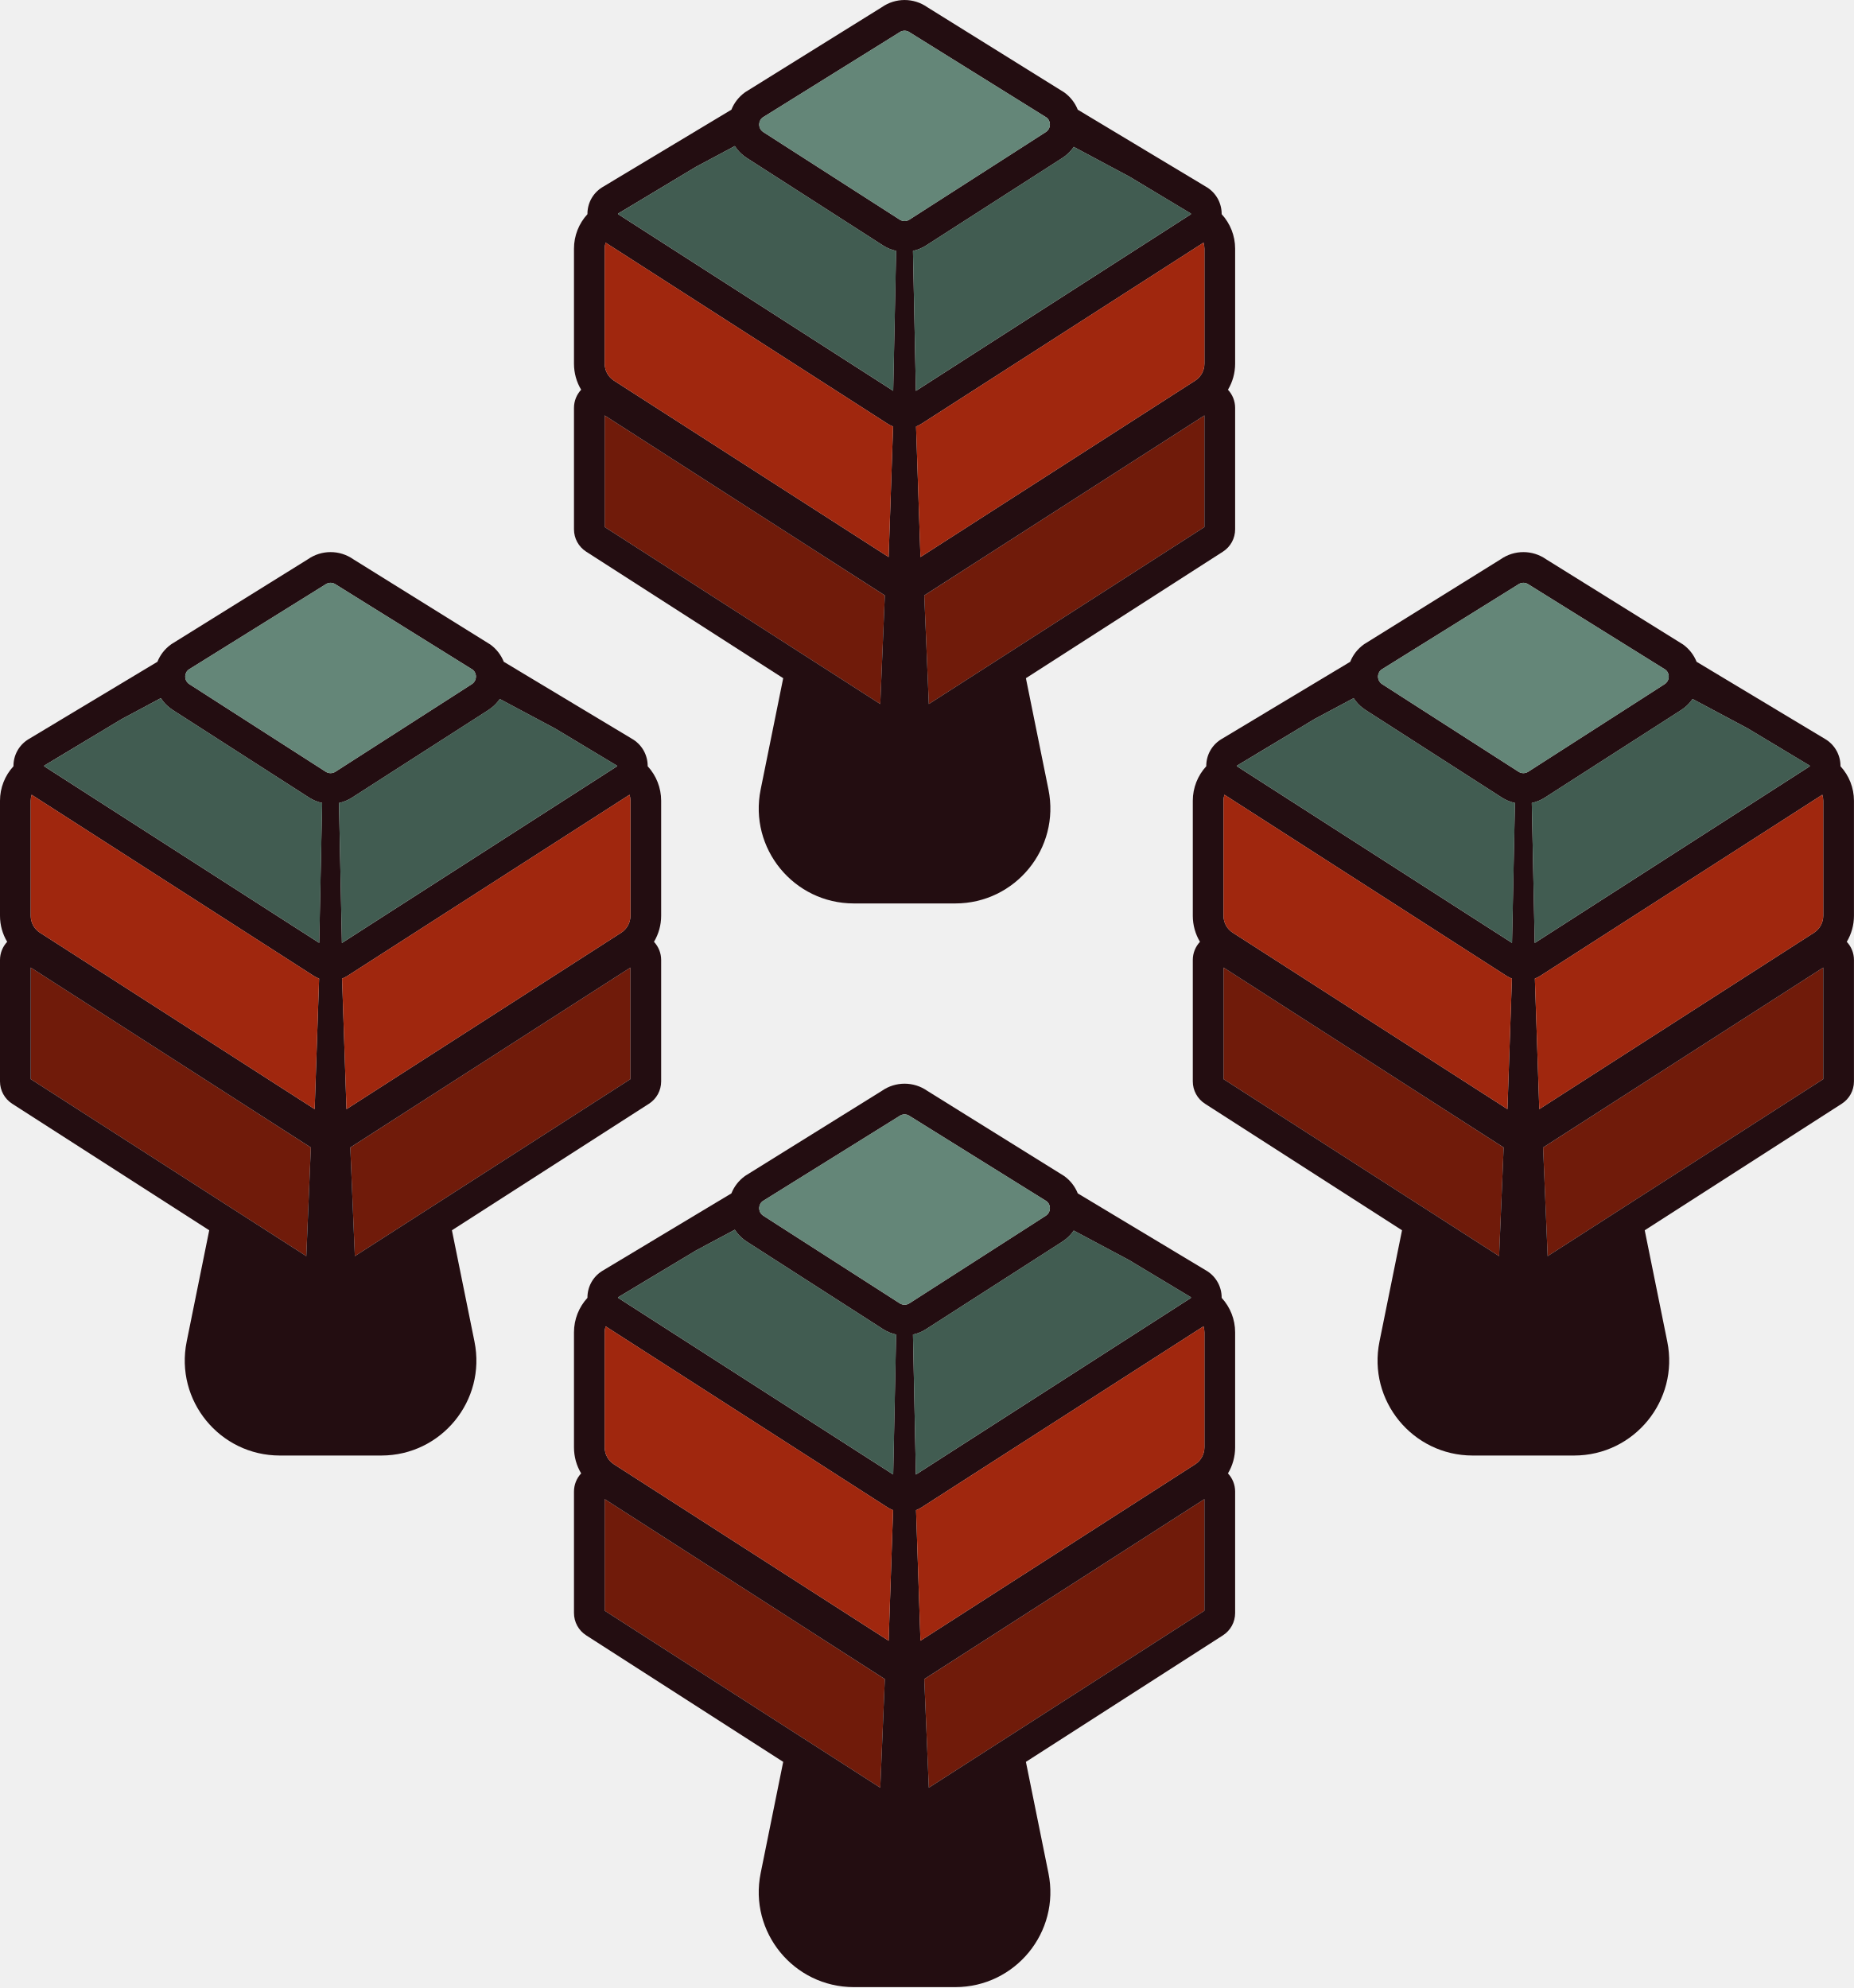
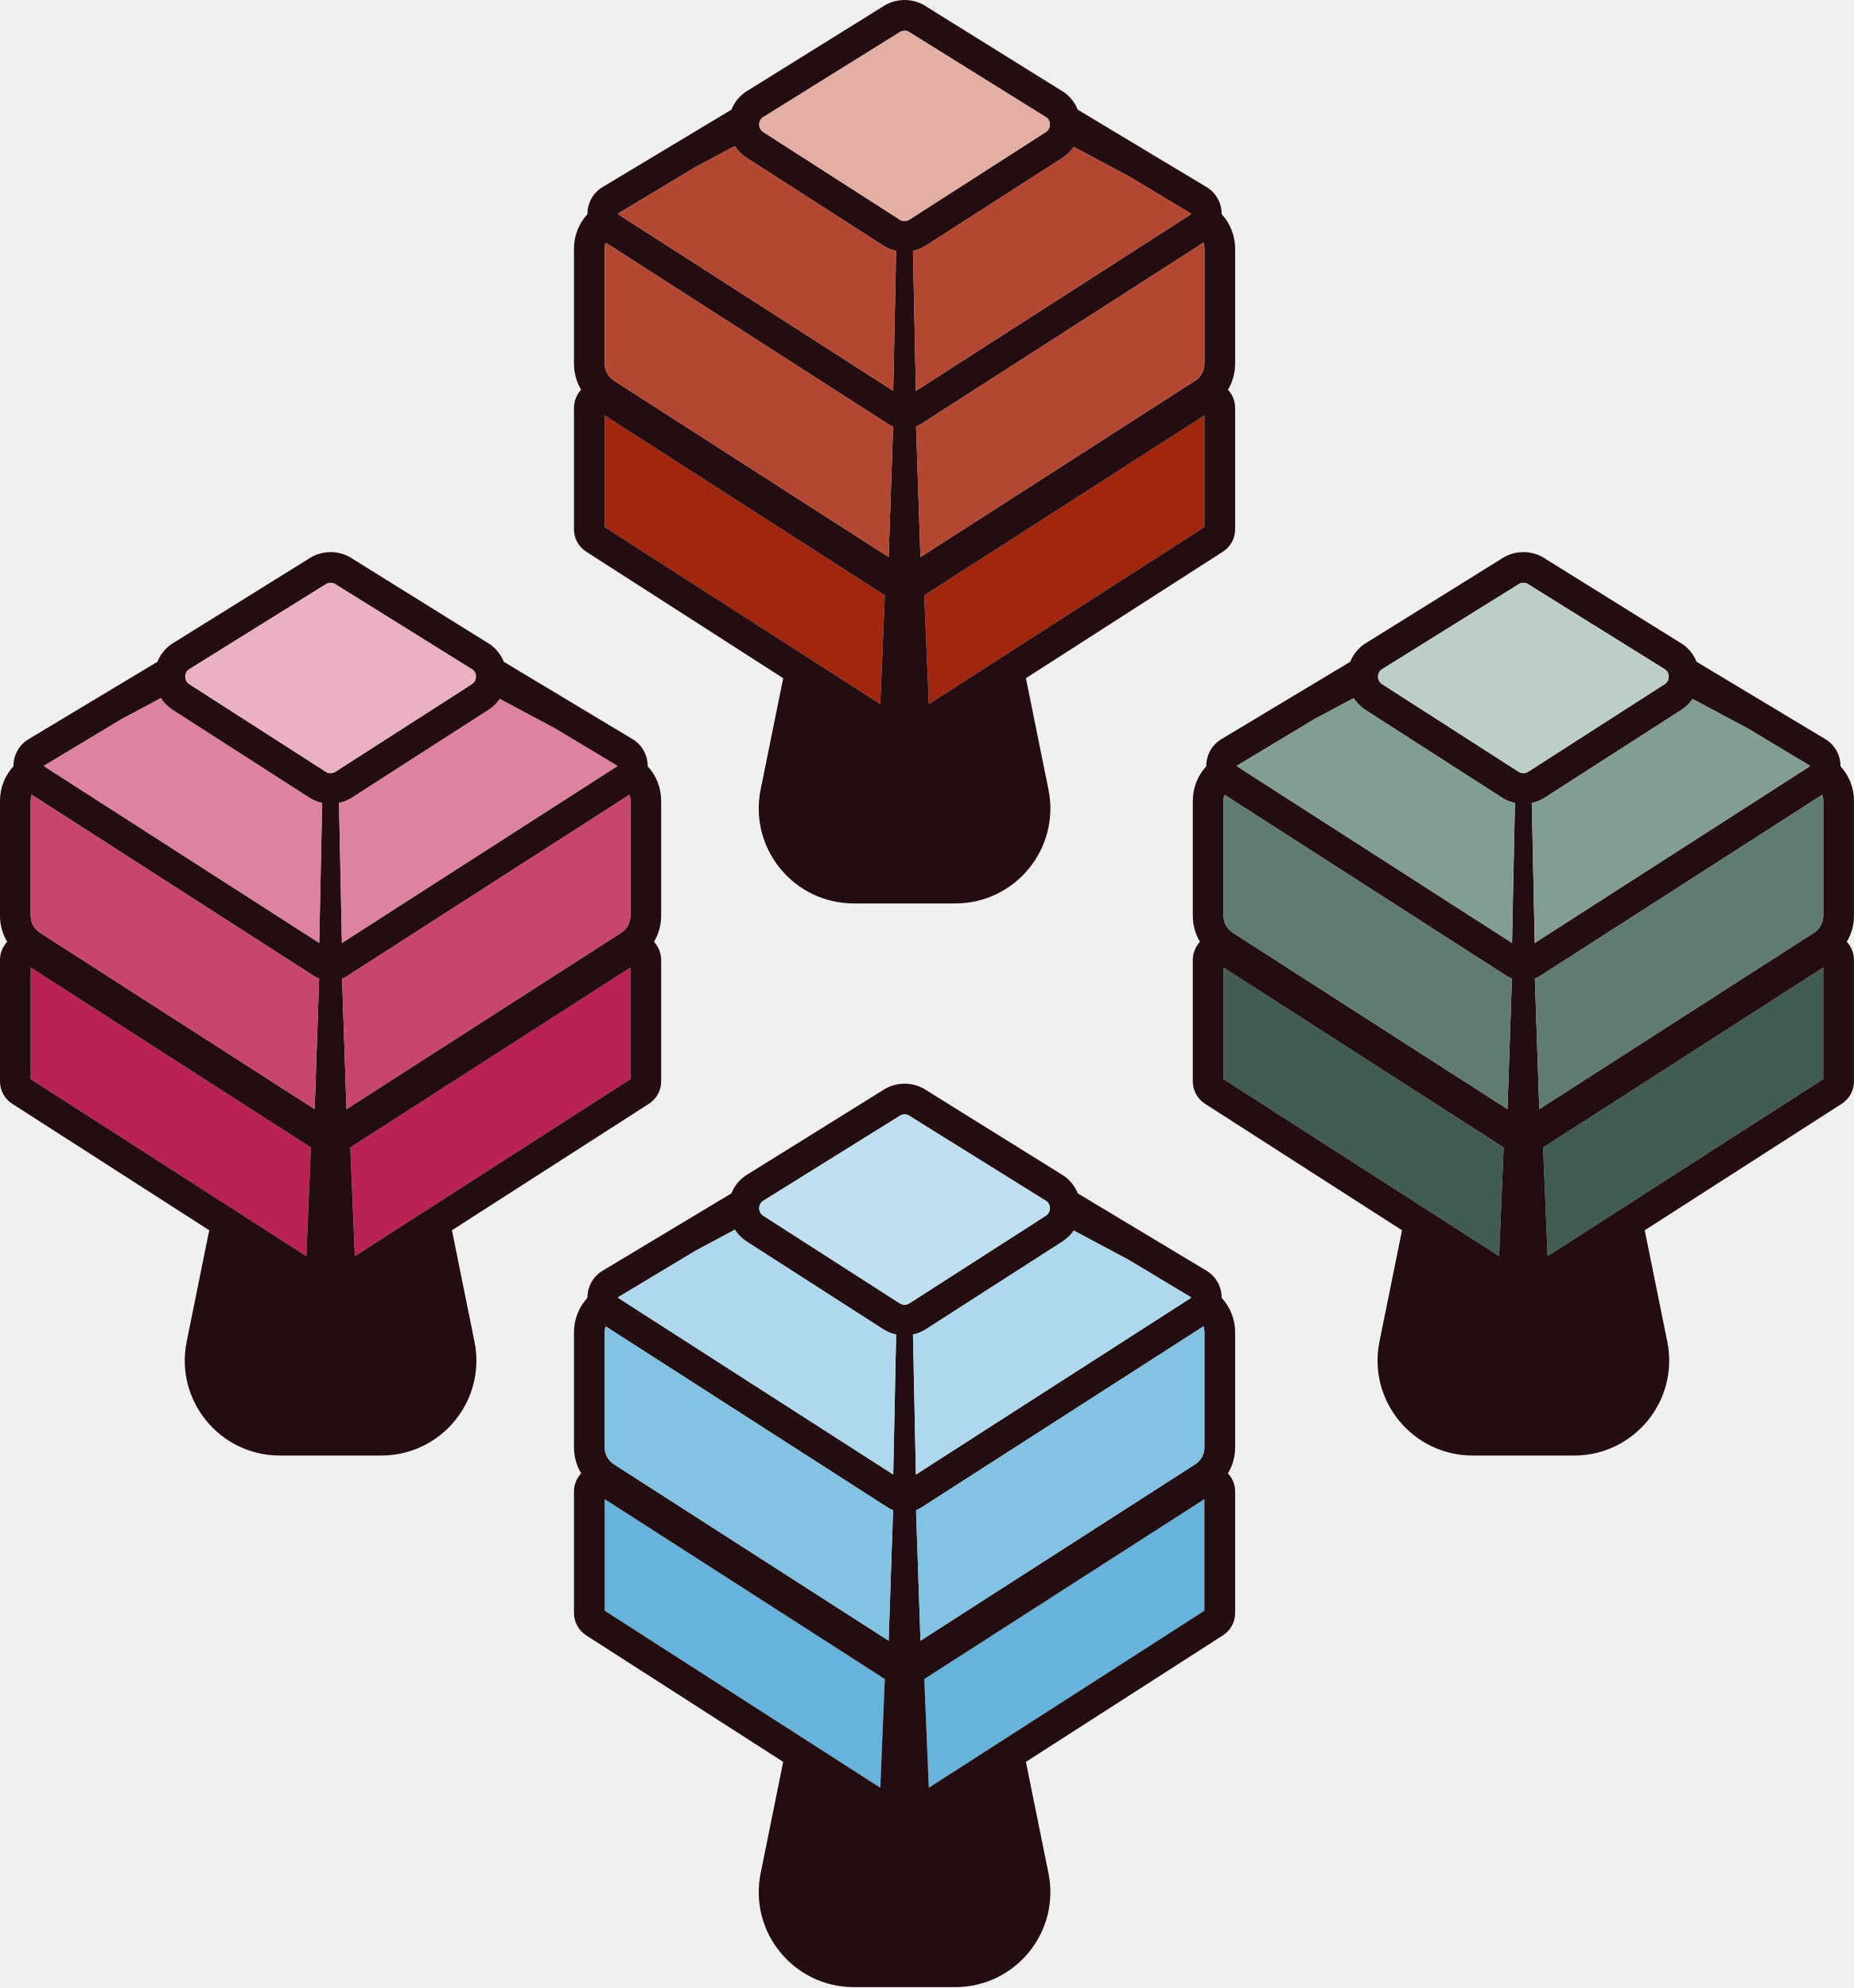
<svg xmlns="http://www.w3.org/2000/svg" width="455" height="488" viewBox="0 0 455 488" fill="none">
  <g clip-path="url(#clip0_618_687)">
-     <path d="M76.29 281.68L75.176 308.344L52.954 294.073L7.537 264.899V237.502L57.865 269.833L76.29 281.68Z" fill="#701B0A" />
-     <path d="M154.724 237.502V264.899L109.307 294.073L87.085 308.344L85.971 281.68L104.396 269.833L154.724 237.502Z" fill="#701B0A" />
+     <path d="M76.29 281.68L75.176 308.344L52.954 294.073L7.537 264.899V237.502L57.865 269.833L76.29 281.68Z" fill="#BA2253" />
+     <path d="M154.724 237.502V264.899L109.307 294.073L87.085 308.344L85.971 281.68L104.396 269.833L154.724 237.502Z" fill="#BA2253" />
    <path d="M162.261 196.551C162.261 193.394 161.061 190.378 158.956 188.094V188.039C158.956 185.421 157.655 183.004 155.457 181.57L123.64 162.451C122.97 160.775 121.832 159.294 120.32 158.203L86.719 137.291C83.36 134.937 78.909 134.937 75.55 137.291L42.159 158.063L41.941 158.211C40.437 159.302 39.299 160.775 38.636 162.451L6.921 181.5L6.812 181.57C4.606 182.996 3.297 185.421 3.305 188.039V188.094C1.2 190.378 0 193.394 0 196.551V224.797C0 227.096 0.624 229.294 1.762 231.188C0.647 232.381 0 233.963 0 235.639V265.452C0 267.681 1.122 269.731 2.993 270.939L51.349 301.999L45.815 329.326C42.884 343.784 53.936 357.292 68.683 357.292H93.578C108.325 357.292 119.377 343.784 116.446 329.326L110.912 301.999L159.268 270.939C161.146 269.731 162.261 267.681 162.261 265.452V235.639C162.261 233.963 161.614 232.381 160.5 231.188C161.637 229.287 162.261 227.089 162.261 224.797V196.551ZM75.176 308.344L52.954 294.073L7.537 264.899V237.502L57.865 269.832L76.29 281.672L75.176 308.344ZM77.226 272.264L59.657 260.978L9.813 228.959C8.387 228.04 7.537 226.488 7.537 224.797V196.551C7.537 196.052 7.615 195.553 7.763 195.085L65.487 232.163L76.976 239.544C77.405 239.817 77.849 240.051 78.317 240.222L77.226 272.264ZM78.348 231.461L67.093 224.236L14.076 190.183L10.912 188.148C10.912 188.148 10.842 188.102 10.842 188.024C10.842 187.961 10.865 187.93 10.889 187.915L15.363 185.226L29.899 176.488L39.47 171.375C39.634 171.625 39.805 171.866 39.992 172.1C40.655 172.942 41.458 173.675 42.377 174.275L43.079 174.727L73.196 194.072L75.862 195.787C76.859 196.426 77.943 196.862 79.057 197.104L78.34 231.461H78.348ZM82.315 189.442C81.598 189.902 80.663 189.902 79.946 189.442L79.852 189.38L50.702 170.666L47.07 168.328L46.462 167.938C46.048 167.665 45.807 167.33 45.659 167.018C45.495 166.66 45.464 166.332 45.456 166.153C45.456 165.857 45.495 165.187 46.025 164.618C46.095 164.532 46.181 164.454 46.282 164.376L79.626 143.62L79.844 143.48C80.616 142.918 81.653 142.918 82.417 143.48L115.979 164.376C116.072 164.454 116.158 164.532 116.236 164.61C116.766 165.179 116.82 165.849 116.805 166.153C116.797 166.332 116.766 166.66 116.602 167.01C116.462 167.322 116.212 167.665 115.799 167.938L115.191 168.328L111.559 170.666L82.409 189.38L82.315 189.442ZM83.196 197.112C84.311 196.87 85.394 196.434 86.392 195.795L89.057 194.08L119.174 174.735L119.876 174.282C120.803 173.682 121.606 172.95 122.269 172.108C122.409 171.936 122.534 171.757 122.651 171.578L136.306 178.866L136.353 178.897L146.906 185.241L151.372 187.922C151.372 187.922 151.419 187.969 151.419 188.032C151.419 188.117 151.38 188.133 151.349 188.156L148.185 190.191L95.168 224.244L83.913 231.477L83.196 197.112ZM154.724 264.899L109.307 294.073L87.085 308.344L85.971 281.672L104.396 269.832L154.724 237.502V264.899ZM154.724 224.797C154.724 226.488 153.874 228.04 152.456 228.959L102.604 260.978L85.035 272.264L83.952 240.222C84.412 240.043 84.856 239.817 85.285 239.544L96.774 232.163L154.498 195.085C154.646 195.553 154.724 196.052 154.724 196.551V224.797Z" fill="#230D11" />
-     <path d="M76.976 239.543L65.487 232.162L7.763 195.085C7.615 195.553 7.537 196.051 7.537 196.55V224.797C7.537 226.488 8.387 228.039 9.813 228.959L59.657 260.978L77.226 272.264L78.317 240.222C77.849 240.05 77.405 239.816 76.976 239.543Z" fill="#A0270E" />
-     <path d="M154.498 195.085L96.774 232.162L85.285 239.543C84.856 239.816 84.412 240.042 83.952 240.222L85.036 272.264L102.604 260.978L152.456 228.959C153.875 228.039 154.724 226.488 154.724 224.797V196.55C154.724 196.051 154.646 195.553 154.498 195.085Z" fill="#A0270E" />
-     <path d="M75.869 195.786L73.204 194.071L43.087 174.726L42.385 174.274C41.465 173.674 40.663 172.941 40 172.099C39.813 171.865 39.642 171.624 39.478 171.374L29.907 176.48L15.37 185.225L10.896 187.914C10.896 187.914 10.85 187.96 10.85 188.023C10.85 188.101 10.881 188.132 10.92 188.148L14.084 190.182L67.101 224.235L78.356 231.46L79.073 197.103C77.958 196.862 76.875 196.425 75.877 195.786H75.869Z" fill="#415C51" />
-     <path d="M151.373 187.914L146.907 185.233L136.353 178.888L136.306 178.857L122.651 171.569C122.534 171.749 122.409 171.928 122.269 172.099C121.606 172.941 120.804 173.674 119.876 174.274L119.175 174.726L89.058 194.072L86.392 195.786C85.394 196.425 84.311 196.862 83.196 197.103L83.913 231.468L95.168 224.235L148.185 190.182L151.349 188.148C151.349 188.148 151.42 188.109 151.42 188.023C151.42 187.961 151.396 187.93 151.373 187.914Z" fill="#415C51" />
-     <path d="M116.805 166.152C116.797 166.332 116.766 166.659 116.603 167.01C116.462 167.321 116.213 167.664 115.8 167.937L115.192 168.327L111.56 170.665L82.409 189.379L82.316 189.442C81.599 189.901 80.663 189.901 79.946 189.442L79.853 189.379L50.702 170.665L47.07 168.327L46.462 167.937C46.049 167.664 45.807 167.329 45.659 167.017C45.495 166.659 45.464 166.332 45.456 166.152C45.456 165.856 45.495 165.186 46.026 164.617C46.096 164.531 46.181 164.453 46.283 164.375L79.627 143.619L79.845 143.479C80.617 142.918 81.653 142.918 82.417 143.479L115.979 164.375C116.073 164.453 116.158 164.531 116.236 164.609C116.766 165.178 116.821 165.848 116.805 166.152Z" fill="#648678" />
+     <path d="M76.976 239.543L65.487 232.162L7.763 195.085C7.615 195.553 7.537 196.051 7.537 196.55V224.797C7.537 226.488 8.387 228.039 9.813 228.959L59.657 260.978L77.226 272.264L78.317 240.222C77.849 240.05 77.405 239.816 76.976 239.543Z" fill="#C8456E" />
+     <path d="M154.498 195.085L96.774 232.162L85.285 239.543C84.856 239.816 84.412 240.042 83.952 240.222L85.036 272.264L102.604 260.978L152.456 228.959C153.875 228.039 154.724 226.488 154.724 224.797V196.55C154.724 196.051 154.646 195.553 154.498 195.085Z" fill="#C8456E" />
+     <path d="M75.869 195.786L73.204 194.071L43.087 174.726L42.385 174.274C41.465 173.674 40.663 172.941 40 172.099C39.813 171.865 39.642 171.624 39.478 171.374L29.907 176.48L15.37 185.225L10.896 187.914C10.896 187.914 10.85 187.96 10.85 188.023C10.85 188.101 10.881 188.132 10.92 188.148L14.084 190.182L67.101 224.235L78.356 231.46L79.073 197.103C77.958 196.862 76.875 196.425 75.877 195.786H75.869Z" fill="#DD829F" />
+     <path d="M151.373 187.914L146.907 185.233L136.353 178.888L136.306 178.857L122.651 171.569C122.534 171.749 122.409 171.928 122.269 172.099C121.606 172.941 120.804 173.674 119.876 174.274L119.175 174.726L89.058 194.072L86.392 195.786C85.394 196.425 84.311 196.862 83.196 197.103L83.913 231.468L95.168 224.235L148.185 190.182L151.349 188.148C151.349 188.148 151.42 188.109 151.42 188.023C151.42 187.961 151.396 187.93 151.373 187.914Z" fill="#DD829F" />
+     <path d="M116.805 166.152C116.797 166.332 116.766 166.659 116.603 167.01C116.462 167.321 116.213 167.664 115.8 167.937L115.192 168.327L111.56 170.665L82.409 189.379L82.316 189.442C81.599 189.901 80.663 189.901 79.946 189.442L79.853 189.379L50.702 170.665L47.07 168.327L46.462 167.937C46.049 167.664 45.807 167.329 45.659 167.017C45.495 166.659 45.464 166.332 45.456 166.152C45.456 165.856 45.495 165.186 46.026 164.617C46.096 164.531 46.181 164.453 46.283 164.375L79.627 143.619L79.845 143.479C80.617 142.918 81.653 142.918 82.417 143.479L115.979 164.375C116.073 164.453 116.158 164.531 116.236 164.609C116.766 165.178 116.821 165.848 116.805 166.152Z" fill="#EAB1C3" />
  </g>
  <g clip-path="url(#clip1_618_687)">
-     <path d="M217.158 146.159L216.043 172.823L193.821 158.552L148.404 129.378V101.981L198.732 134.311L217.158 146.159Z" fill="#701B0A" />
-     <path d="M295.591 101.981V129.378L250.174 158.552L227.952 172.823L226.838 146.159L245.264 134.311L295.591 101.981Z" fill="#701B0A" />
+     <path d="M217.158 146.159L216.043 172.823L193.821 158.552L148.404 129.378V101.981L198.732 134.311L217.158 146.159Z" fill="#A0270E" />
+     <path d="M295.591 101.981V129.378L250.174 158.552L227.952 172.823L226.838 146.159L245.264 134.311L295.591 101.981Z" fill="#A0270E" />
    <path d="M303.128 61.029C303.128 57.872 301.927 54.856 299.823 52.572V52.518C299.823 49.899 298.521 47.483 296.323 46.048L264.507 26.929C263.837 25.253 262.699 23.772 261.187 22.681L227.586 1.769C224.226 -0.585 219.776 -0.585 216.417 1.769L183.026 22.541L182.808 22.689C181.303 23.78 180.165 25.253 179.503 26.929L147.788 45.978L147.679 46.048C145.473 47.475 144.164 49.899 144.171 52.518V52.572C142.067 54.856 140.867 57.872 140.867 61.029V89.275C140.867 91.575 141.49 93.773 142.628 95.667C141.514 96.859 140.867 98.442 140.867 100.117V129.93C140.867 132.159 141.989 134.209 143.86 135.417L192.215 166.478L186.681 193.804C183.751 208.263 194.803 221.77 209.55 221.77H234.445C249.191 221.77 260.244 208.263 257.313 193.804L251.779 166.478L300.135 135.417C302.013 134.209 303.128 132.159 303.128 129.93V100.117C303.128 98.442 302.481 96.859 301.366 95.667C302.504 93.765 303.128 91.567 303.128 89.275V61.029ZM216.042 172.822L193.821 158.551L148.404 129.377V101.98L198.731 134.311L217.157 146.15L216.042 172.822ZM218.092 136.742L200.524 125.456L150.68 93.438C149.253 92.518 148.404 90.967 148.404 89.275V61.029C148.404 60.53 148.482 60.031 148.63 59.564L206.354 96.641L217.843 104.022C218.272 104.295 218.716 104.529 219.183 104.7L218.092 136.742ZM219.215 95.939L207.96 88.714L154.943 54.661L151.779 52.627C151.779 52.627 151.709 52.58 151.709 52.502C151.709 52.44 151.732 52.408 151.755 52.393L156.229 49.704L170.766 40.967L180.337 35.853C180.501 36.103 180.672 36.344 180.859 36.578C181.522 37.42 182.324 38.153 183.244 38.753L183.946 39.205L214.063 58.55L216.728 60.265C217.726 60.904 218.809 61.341 219.924 61.582L219.207 95.939H219.215ZM223.182 53.921C222.465 54.38 221.53 54.38 220.812 53.921L220.719 53.858L191.568 35.144L187.936 32.806L187.328 32.416C186.915 32.143 186.674 31.808 186.526 31.497C186.362 31.138 186.331 30.811 186.323 30.631C186.323 30.335 186.362 29.665 186.892 29.096C186.962 29.01 187.048 28.932 187.149 28.854L220.493 8.098L220.711 7.958C221.483 7.397 222.519 7.397 223.283 7.958L256.845 28.854C256.939 28.932 257.025 29.01 257.103 29.088C257.633 29.657 257.687 30.327 257.672 30.631C257.664 30.811 257.633 31.138 257.469 31.489C257.329 31.8 257.079 32.143 256.666 32.416L256.058 32.806L252.426 35.144L223.275 53.858L223.182 53.921ZM224.063 61.59C225.177 61.349 226.261 60.912 227.258 60.273L229.924 58.558L260.041 39.213L260.742 38.761C261.67 38.161 262.473 37.428 263.135 36.586C263.276 36.415 263.4 36.235 263.517 36.056L277.173 43.344L277.22 43.375L287.773 49.719L292.239 52.401C292.239 52.401 292.286 52.447 292.286 52.51C292.286 52.596 292.247 52.611 292.216 52.635L289.051 54.669L236.035 88.722L224.78 95.955L224.063 61.59ZM295.591 129.377L250.173 158.551L227.952 172.822L226.837 146.15L245.263 134.311L295.591 101.98V129.377ZM295.591 89.275C295.591 90.967 294.741 92.518 293.323 93.438L243.47 125.456L225.902 136.742L224.819 104.7C225.279 104.521 225.723 104.295 226.152 104.022L237.64 96.641L295.365 59.564C295.513 60.031 295.591 60.53 295.591 61.029V89.275Z" fill="#230D11" />
-     <path d="M217.843 104.022L206.355 96.641L148.63 59.563C148.482 60.031 148.404 60.53 148.404 61.029V89.275C148.404 90.966 149.254 92.517 150.68 93.437L200.525 125.456L218.093 136.742L219.184 104.7C218.716 104.528 218.272 104.295 217.843 104.022Z" fill="#A0270E" />
-     <path d="M295.365 59.563L237.641 96.641L226.152 104.022C225.723 104.295 225.279 104.521 224.819 104.7L225.903 136.742L243.471 125.456L293.323 93.437C294.742 92.517 295.591 90.966 295.591 89.275V61.029C295.591 60.53 295.513 60.031 295.365 59.563Z" fill="#A0270E" />
-     <path d="M216.736 60.264L214.07 58.55L183.953 39.204L183.252 38.752C182.332 38.152 181.529 37.419 180.867 36.578C180.68 36.344 180.508 36.102 180.345 35.853L170.773 40.958L156.237 49.703L151.763 52.392C151.763 52.392 151.716 52.439 151.716 52.501C151.716 52.579 151.747 52.61 151.786 52.626L154.951 54.66L207.968 88.713L219.222 95.939L219.94 61.581C218.825 61.34 217.742 60.903 216.744 60.264H216.736Z" fill="#415C51" />
-     <path d="M292.239 52.392L287.773 49.711L277.22 43.367L277.173 43.336L263.518 36.048C263.401 36.227 263.276 36.407 263.136 36.578C262.473 37.42 261.67 38.152 260.743 38.753L260.041 39.205L229.924 58.55L227.259 60.265C226.261 60.904 225.178 61.34 224.063 61.582L224.78 95.947L236.035 88.714L289.052 54.661L292.216 52.626C292.216 52.626 292.286 52.587 292.286 52.502C292.286 52.439 292.263 52.408 292.239 52.392Z" fill="#415C51" />
-     <path d="M257.672 30.631C257.665 30.81 257.633 31.137 257.47 31.488C257.329 31.8 257.08 32.143 256.667 32.416L256.059 32.805L252.427 35.144L223.276 53.858L223.183 53.92C222.466 54.38 221.53 54.38 220.813 53.92L220.72 53.858L191.569 35.144L187.937 32.805L187.329 32.416C186.916 32.143 186.674 31.808 186.526 31.496C186.363 31.137 186.332 30.81 186.324 30.631C186.324 30.334 186.363 29.664 186.893 29.095C186.963 29.009 187.049 28.931 187.15 28.854L220.494 8.097L220.712 7.957C221.484 7.396 222.52 7.396 223.284 7.957L256.846 28.854C256.94 28.931 257.026 29.009 257.103 29.087C257.633 29.656 257.688 30.327 257.672 30.631Z" fill="#648678" />
+     <path d="M217.843 104.022L206.355 96.641L148.63 59.563C148.482 60.031 148.404 60.53 148.404 61.029V89.275C148.404 90.966 149.254 92.517 150.68 93.437L200.525 125.456L218.093 136.742L219.184 104.7C218.716 104.528 218.272 104.295 217.843 104.022Z" fill="#B44731" />
+     <path d="M295.365 59.563L237.641 96.641L226.152 104.022C225.723 104.295 225.279 104.521 224.819 104.7L225.903 136.742L243.471 125.456L293.323 93.437C294.742 92.517 295.591 90.966 295.591 89.275V61.029C295.591 60.53 295.513 60.031 295.365 59.563Z" fill="#B44731" />
+     <path d="M216.736 60.264L214.07 58.55L183.953 39.204L183.252 38.752C182.332 38.152 181.529 37.419 180.867 36.578C180.68 36.344 180.508 36.102 180.345 35.853L170.773 40.958L156.237 49.703L151.763 52.392C151.763 52.392 151.716 52.439 151.716 52.501C151.716 52.579 151.747 52.61 151.786 52.626L154.951 54.66L207.968 88.713L219.222 95.939L219.94 61.581C218.825 61.34 217.742 60.903 216.744 60.264H216.736Z" fill="#B44731" />
+     <path d="M292.239 52.392L287.773 49.711L277.22 43.367L277.173 43.336L263.518 36.048C263.401 36.227 263.276 36.407 263.136 36.578C262.473 37.42 261.67 38.152 260.743 38.753L260.041 39.205L229.924 58.55L227.259 60.265C226.261 60.904 225.178 61.34 224.063 61.582L224.78 95.947L236.035 88.714L289.052 54.661L292.216 52.626C292.216 52.626 292.286 52.587 292.286 52.502C292.286 52.439 292.263 52.408 292.239 52.392Z" fill="#B44731" />
+     <path d="M257.672 30.631C257.665 30.81 257.633 31.137 257.47 31.488C257.329 31.8 257.08 32.143 256.667 32.416L256.059 32.805L252.427 35.144L223.276 53.858L223.183 53.92C222.466 54.38 221.53 54.38 220.813 53.92L220.72 53.858L191.569 35.144L187.937 32.805L187.329 32.416C186.916 32.143 186.674 31.808 186.526 31.496C186.363 31.137 186.332 30.81 186.324 30.631C186.324 30.334 186.363 29.664 186.893 29.095C186.963 29.009 187.049 28.931 187.15 28.854L220.494 8.097L220.712 7.957C221.484 7.396 222.52 7.396 223.284 7.957L256.846 28.854C256.94 28.931 257.026 29.009 257.103 29.087C257.633 29.656 257.688 30.327 257.672 30.631Z" fill="#E3AFA5" />
  </g>
  <g clip-path="url(#clip2_618_687)">
-     <path d="M217.158 412.171L216.043 438.835L193.821 424.564L148.404 395.39V367.993L198.732 400.324L217.158 412.171Z" fill="#701B0A" />
-     <path d="M295.591 367.993V395.39L250.174 424.564L227.952 438.835L226.838 412.171L245.264 400.324L295.591 367.993Z" fill="#701B0A" />
+     <path d="M217.158 412.171L216.043 438.835L193.821 424.564L148.404 395.39V367.993L198.732 400.324L217.158 412.171Z" fill="#66B4DB" />
+     <path d="M295.591 367.993V395.39L250.174 424.564L227.952 438.835L226.838 412.171L245.264 400.324L295.591 367.993Z" fill="#66B4DB" />
    <path d="M303.128 327.041C303.128 323.885 301.927 320.868 299.823 318.584V318.53C299.823 315.911 298.521 313.495 296.323 312.061L264.507 292.941C263.837 291.266 262.699 289.785 261.187 288.693L227.586 267.781C224.226 265.428 219.776 265.428 216.417 267.781L183.026 288.553L182.808 288.701C181.303 289.792 180.165 291.266 179.503 292.941L147.788 311.99L147.679 312.061C145.473 313.487 144.164 315.911 144.171 318.53V318.584C142.067 320.868 140.867 323.885 140.867 327.041V355.288C140.867 357.587 141.49 359.785 142.628 361.679C141.514 362.871 140.867 364.454 140.867 366.129V395.942C140.867 398.172 141.989 400.222 143.86 401.43L192.215 432.49L186.681 459.817C183.751 474.275 194.803 487.782 209.55 487.782H234.445C249.191 487.782 260.244 474.275 257.313 459.817L251.779 432.49L300.135 401.43C302.013 400.222 303.128 398.172 303.128 395.942V366.129C303.128 364.454 302.481 362.871 301.366 361.679C302.504 359.777 303.128 357.579 303.128 355.288V327.041ZM216.042 438.834L193.821 424.563L148.404 395.389V367.992L198.731 400.323L217.157 412.162L216.042 438.834ZM218.092 402.755L200.524 391.469L150.68 359.45C149.253 358.53 148.404 356.979 148.404 355.288V327.041C148.404 326.542 148.482 326.044 148.63 325.576L206.354 362.653L217.843 370.034C218.272 370.307 218.716 370.541 219.183 370.712L218.092 402.755ZM219.215 361.952L207.96 354.726L154.943 320.673L151.779 318.639C151.779 318.639 151.709 318.592 151.709 318.514C151.709 318.452 151.732 318.421 151.755 318.405L156.229 315.716L170.766 306.979L180.337 301.866C180.501 302.115 180.672 302.357 180.859 302.591C181.522 303.432 182.324 304.165 183.244 304.765L183.946 305.217L214.063 324.563L216.728 326.277C217.726 326.916 218.809 327.353 219.924 327.595L219.207 361.952H219.215ZM223.182 319.933C222.465 320.393 221.53 320.393 220.812 319.933L220.719 319.87L191.568 301.156L187.936 298.818L187.328 298.428C186.915 298.156 186.674 297.82 186.526 297.509C186.362 297.15 186.331 296.823 186.323 296.644C186.323 296.347 186.362 295.677 186.892 295.108C186.962 295.022 187.048 294.944 187.149 294.866L220.493 274.11L220.711 273.97C221.483 273.409 222.519 273.409 223.283 273.97L256.845 294.866C256.939 294.944 257.025 295.022 257.103 295.1C257.633 295.669 257.687 296.34 257.672 296.644C257.664 296.823 257.633 297.15 257.469 297.501C257.329 297.813 257.079 298.156 256.666 298.428L256.058 298.818L252.426 301.156L223.275 319.87L223.182 319.933ZM224.063 327.602C225.177 327.361 226.261 326.924 227.258 326.285L229.924 324.57L260.041 305.225L260.742 304.773C261.67 304.173 262.473 303.44 263.135 302.598C263.276 302.427 263.4 302.248 263.517 302.068L277.173 309.356L277.22 309.387L287.773 315.732L292.239 318.413C292.239 318.413 292.286 318.46 292.286 318.522C292.286 318.608 292.247 318.623 292.216 318.647L289.051 320.681L236.035 354.734L224.78 361.967L224.063 327.602ZM295.591 395.389L250.173 424.563L227.952 438.834L226.837 412.162L245.263 400.323L295.591 367.992V395.389ZM295.591 355.288C295.591 356.979 294.741 358.53 293.323 359.45L243.47 391.469L225.902 402.755L224.819 370.712C225.279 370.533 225.723 370.307 226.152 370.034L237.64 362.653L295.365 325.576C295.513 326.044 295.591 326.542 295.591 327.041V355.288Z" fill="#230D11" />
-     <path d="M217.843 370.034L206.355 362.653L148.63 325.576C148.482 326.043 148.404 326.542 148.404 327.041V355.287C148.404 356.979 149.254 358.53 150.68 359.449L200.525 391.468L218.093 402.754L219.184 370.712C218.716 370.541 218.272 370.307 217.843 370.034Z" fill="#A0270E" />
-     <path d="M295.365 325.576L237.641 362.653L226.152 370.034C225.723 370.307 225.279 370.533 224.819 370.712L225.903 402.754L243.471 391.468L293.323 359.449C294.742 358.53 295.591 356.979 295.591 355.287V327.041C295.591 326.542 295.513 326.043 295.365 325.576Z" fill="#A0270E" />
-     <path d="M216.736 326.277L214.07 324.562L183.953 305.216L183.252 304.764C182.332 304.164 181.529 303.432 180.867 302.59C180.68 302.356 180.508 302.114 180.345 301.865L170.773 306.97L156.237 315.715L151.763 318.404C151.763 318.404 151.716 318.451 151.716 318.513C151.716 318.591 151.747 318.623 151.786 318.638L154.951 320.672L207.968 354.726L219.222 361.951L219.94 327.594C218.825 327.352 217.742 326.916 216.744 326.277H216.736Z" fill="#415C51" />
-     <path d="M292.239 318.405L287.773 315.724L277.22 309.379L277.173 309.348L263.518 302.06C263.401 302.239 263.276 302.419 263.136 302.59C262.473 303.432 261.67 304.165 260.743 304.765L260.041 305.217L229.924 324.562L227.259 326.277C226.261 326.916 225.178 327.353 224.063 327.594L224.78 361.959L236.035 354.726L289.052 320.673L292.216 318.639C292.216 318.639 292.286 318.6 292.286 318.514C292.286 318.452 292.263 318.42 292.239 318.405Z" fill="#415C51" />
-     <path d="M257.672 296.643C257.665 296.822 257.633 297.15 257.47 297.5C257.329 297.812 257.08 298.155 256.667 298.428L256.059 298.817L252.427 301.156L223.276 319.87L223.183 319.932C222.466 320.392 221.53 320.392 220.813 319.932L220.72 319.87L191.569 301.156L187.937 298.817L187.329 298.428C186.916 298.155 186.674 297.82 186.526 297.508C186.363 297.15 186.332 296.822 186.324 296.643C186.324 296.347 186.363 295.676 186.893 295.107C186.963 295.022 187.049 294.944 187.15 294.866L220.494 274.11L220.712 273.969C221.484 273.408 222.52 273.408 223.284 273.969L256.846 294.866C256.94 294.944 257.026 295.022 257.103 295.1C257.633 295.669 257.688 296.339 257.672 296.643Z" fill="#648678" />
+     <path d="M217.843 370.034L206.355 362.653L148.63 325.576C148.482 326.043 148.404 326.542 148.404 327.041V355.287C148.404 356.979 149.254 358.53 150.68 359.449L200.525 391.468L218.093 402.754L219.184 370.712C218.716 370.541 218.272 370.307 217.843 370.034Z" fill="#82C2E2" />
+     <path d="M295.365 325.576L237.641 362.653L226.152 370.034C225.723 370.307 225.279 370.533 224.819 370.712L225.903 402.754L243.471 391.468L293.323 359.449C294.742 358.53 295.591 356.979 295.591 355.287V327.041C295.591 326.542 295.513 326.043 295.365 325.576Z" fill="#82C2E2" />
+     <path d="M216.736 326.277L214.07 324.562L183.953 305.216L183.252 304.764C182.332 304.164 181.529 303.432 180.867 302.59C180.68 302.356 180.508 302.114 180.345 301.865L170.773 306.97L156.237 315.715L151.763 318.404C151.763 318.404 151.716 318.451 151.716 318.513C151.716 318.591 151.747 318.623 151.786 318.638L154.951 320.672L207.968 354.726L219.222 361.951L219.94 327.594C218.825 327.352 217.742 326.916 216.744 326.277H216.736Z" fill="#AED8ED" />
+     <path d="M292.239 318.405L287.773 315.724L277.22 309.379L277.173 309.348L263.518 302.06C263.401 302.239 263.276 302.419 263.136 302.59C262.473 303.432 261.67 304.165 260.743 304.765L260.041 305.217L229.924 324.562L227.259 326.277C226.261 326.916 225.178 327.353 224.063 327.594L224.78 361.959L236.035 354.726L289.052 320.673L292.216 318.639C292.216 318.639 292.286 318.6 292.286 318.514C292.286 318.452 292.263 318.42 292.239 318.405Z" fill="#AED8ED" />
+     <path d="M257.672 296.643C257.665 296.822 257.633 297.15 257.47 297.5C257.329 297.812 257.08 298.155 256.667 298.428L256.059 298.817L252.427 301.156L223.276 319.87L223.183 319.932C222.466 320.392 221.53 320.392 220.813 319.932L220.72 319.87L191.569 301.156L187.937 298.817L187.329 298.428C186.916 298.155 186.674 297.82 186.526 297.508C186.363 297.15 186.332 296.822 186.324 296.643C186.324 296.347 186.363 295.676 186.893 295.107C186.963 295.022 187.049 294.944 187.15 294.866L220.494 274.11L220.712 273.969C221.484 273.408 222.52 273.408 223.284 273.969L256.846 294.866C256.94 294.944 257.026 295.022 257.103 295.1C257.633 295.669 257.688 296.339 257.672 296.643Z" fill="#BEE0F1" />
  </g>
  <g clip-path="url(#clip3_618_687)">
-     <path d="M369.03 281.68L367.915 308.344L345.694 294.073L300.276 264.899V237.502L350.604 269.833L369.03 281.68Z" fill="#701B0A" />
-     <path d="M447.463 237.502V264.899L402.046 294.073L379.825 308.344L378.71 281.68L397.136 269.833L447.463 237.502Z" fill="#701B0A" />
+     <path d="M369.03 281.68L367.915 308.344L345.694 294.073L300.276 264.899V237.502L350.604 269.833L369.03 281.68Z" fill="#415C51" />
+     <path d="M447.463 237.502V264.899L402.046 294.073L379.825 308.344L378.71 281.68L397.136 269.833L447.463 237.502Z" fill="#415C51" />
    <path d="M455 196.551C455 193.394 453.799 190.378 451.695 188.094V188.039C451.695 185.42 450.393 183.004 448.195 181.57L416.379 162.451C415.709 160.775 414.571 159.294 413.059 158.203L379.458 137.291C376.098 134.937 371.648 134.937 368.289 137.291L334.898 158.063L334.68 158.211C333.175 159.302 332.037 160.775 331.375 162.451L299.66 181.5L299.551 181.57C297.345 182.996 296.036 185.42 296.044 188.039V188.094C293.939 190.378 292.739 193.394 292.739 196.551V224.797C292.739 227.096 293.362 229.294 294.5 231.188C293.386 232.381 292.739 233.963 292.739 235.639V265.452C292.739 267.681 293.861 269.731 295.732 270.939L344.087 301.999L338.553 329.326C335.623 343.784 346.675 357.292 361.422 357.292H386.317C401.063 357.292 412.116 343.784 409.185 329.326L403.651 301.999L452.007 270.939C453.885 269.731 455 267.681 455 265.452V235.639C455 233.963 454.353 232.381 453.238 231.188C454.376 229.287 455 227.089 455 224.797V196.551ZM367.914 308.344L345.693 294.072L300.276 264.899V237.502L350.603 269.832L369.029 281.672L367.914 308.344ZM369.964 272.264L352.396 260.978L302.552 228.959C301.125 228.039 300.276 226.488 300.276 224.797V196.551C300.276 196.052 300.354 195.553 300.502 195.085L358.226 232.163L369.715 239.544C370.144 239.817 370.588 240.05 371.056 240.222L369.964 272.264ZM371.087 231.461L359.832 224.236L306.815 190.183L303.651 188.148C303.651 188.148 303.581 188.102 303.581 188.024C303.581 187.961 303.604 187.93 303.627 187.915L308.101 185.226L322.638 176.488L332.209 171.375C332.373 171.625 332.544 171.866 332.731 172.1C333.394 172.942 334.196 173.674 335.116 174.275L335.818 174.727L365.935 194.072L368.6 195.787C369.598 196.426 370.681 196.862 371.796 197.104L371.079 231.461H371.087ZM375.054 189.442C374.337 189.902 373.402 189.902 372.685 189.442L372.591 189.38L343.44 170.666L339.808 168.328L339.2 167.938C338.787 167.665 338.546 167.33 338.398 167.018C338.234 166.66 338.203 166.332 338.195 166.153C338.195 165.857 338.234 165.186 338.764 164.617C338.834 164.532 338.92 164.454 339.021 164.376L372.365 143.62L372.583 143.479C373.355 142.918 374.391 142.918 375.155 143.479L408.717 164.376C408.811 164.454 408.897 164.532 408.975 164.61C409.505 165.179 409.559 165.849 409.544 166.153C409.536 166.332 409.505 166.66 409.341 167.01C409.201 167.322 408.951 167.665 408.538 167.938L407.93 168.328L404.298 170.666L375.148 189.38L375.054 189.442ZM375.935 197.112C377.049 196.87 378.133 196.434 379.13 195.795L381.796 194.08L411.913 174.734L412.615 174.282C413.542 173.682 414.345 172.95 415.007 172.108C415.148 171.936 415.272 171.757 415.389 171.578L429.045 178.865L429.092 178.897L439.645 185.241L444.111 187.922C444.111 187.922 444.158 187.969 444.158 188.031C444.158 188.117 444.119 188.133 444.088 188.156L440.923 190.19L387.907 224.244L376.652 231.477L375.935 197.112ZM447.463 264.899L402.046 294.072L379.824 308.344L378.71 281.672L397.135 269.832L447.463 237.502V264.899ZM447.463 224.797C447.463 226.488 446.613 228.039 445.195 228.959L395.342 260.978L377.774 272.264L376.691 240.222C377.151 240.043 377.595 239.817 378.024 239.544L389.512 232.163L447.237 195.085C447.385 195.553 447.463 196.052 447.463 196.551V224.797Z" fill="#230D11" />
-     <path d="M369.715 239.543L358.227 232.162L300.502 195.085C300.354 195.553 300.276 196.051 300.276 196.55V224.797C300.276 226.488 301.126 228.039 302.552 228.959L352.397 260.978L369.965 272.264L371.056 240.222C370.588 240.05 370.144 239.816 369.715 239.543Z" fill="#A0270E" />
-     <path d="M447.237 195.085L389.513 232.162L378.024 239.543C377.596 239.816 377.151 240.042 376.691 240.222L377.775 272.264L395.343 260.978L445.195 228.959C446.614 228.039 447.463 226.488 447.463 224.797V196.55C447.463 196.051 447.385 195.553 447.237 195.085Z" fill="#A0270E" />
-     <path d="M368.609 195.786L365.943 194.071L335.826 174.726L335.124 174.274C334.205 173.674 333.402 172.941 332.739 172.099C332.552 171.865 332.381 171.624 332.217 171.374L322.646 176.48L308.11 185.225L303.636 187.914C303.636 187.914 303.589 187.96 303.589 188.023C303.589 188.101 303.62 188.132 303.659 188.148L306.823 190.182L359.84 224.235L371.095 231.46L371.812 197.103C370.697 196.862 369.614 196.425 368.616 195.786H368.609Z" fill="#415C51" />
-     <path d="M444.112 187.914L439.645 185.233L429.092 178.888L429.045 178.857L415.39 171.569C415.273 171.749 415.148 171.928 415.008 172.099C414.345 172.941 413.542 173.674 412.615 174.274L411.913 174.726L381.796 194.072L379.131 195.786C378.133 196.425 377.05 196.862 375.935 197.103L376.652 231.468L387.907 224.235L440.924 190.182L444.088 188.148C444.088 188.148 444.158 188.109 444.158 188.023C444.158 187.961 444.135 187.93 444.112 187.914Z" fill="#415C51" />
-     <path d="M409.545 166.152C409.537 166.332 409.506 166.659 409.342 167.01C409.202 167.321 408.953 167.664 408.54 167.937L407.932 168.327L404.299 170.665L375.149 189.379L375.055 189.442C374.338 189.901 373.403 189.901 372.686 189.442L372.592 189.379L343.442 170.665L339.81 168.327L339.202 167.937C338.789 167.664 338.547 167.329 338.399 167.017C338.235 166.659 338.204 166.332 338.196 166.152C338.196 165.856 338.235 165.186 338.765 164.617C338.835 164.531 338.921 164.453 339.022 164.375L372.366 143.619L372.585 143.479C373.356 142.918 374.393 142.918 375.157 143.479L408.719 164.375C408.812 164.453 408.898 164.531 408.976 164.609C409.506 165.178 409.561 165.848 409.545 166.152Z" fill="#648678" />
+     <path d="M369.715 239.543L358.227 232.162L300.502 195.085C300.354 195.553 300.276 196.051 300.276 196.55V224.797C300.276 226.488 301.126 228.039 302.552 228.959L352.397 260.978L369.965 272.264L371.056 240.222C370.588 240.05 370.144 239.816 369.715 239.543Z" fill="#607C71" />
+     <path d="M447.237 195.085L389.513 232.162L378.024 239.543C377.596 239.816 377.151 240.042 376.691 240.222L377.775 272.264L395.343 260.978L445.195 228.959C446.614 228.039 447.463 226.488 447.463 224.797V196.55C447.463 196.051 447.385 195.553 447.237 195.085Z" fill="#607C71" />
+     <path d="M368.609 195.786L365.943 194.071L335.826 174.726L335.124 174.274C334.205 173.674 333.402 172.941 332.739 172.099C332.552 171.865 332.381 171.624 332.217 171.374L322.646 176.48L308.11 185.225L303.636 187.914C303.636 187.914 303.589 187.96 303.589 188.023C303.589 188.101 303.62 188.132 303.659 188.148L306.823 190.182L359.84 224.235L371.095 231.46L371.812 197.103C370.697 196.862 369.614 196.425 368.616 195.786H368.609Z" fill="#829D92" />
+     <path d="M444.112 187.914L439.645 185.233L429.092 178.888L429.045 178.857L415.39 171.569C415.273 171.749 415.148 171.928 415.008 172.099C414.345 172.941 413.542 173.674 412.615 174.274L411.913 174.726L381.796 194.072L379.131 195.786C378.133 196.425 377.05 196.862 375.935 197.103L376.652 231.468L387.907 224.235L440.924 190.182L444.088 188.148C444.088 188.148 444.158 188.109 444.158 188.023C444.158 187.961 444.135 187.93 444.112 187.914Z" fill="#829D92" />
+     <path d="M409.545 166.152C409.537 166.332 409.506 166.659 409.342 167.01C409.202 167.321 408.953 167.664 408.54 167.937L407.932 168.327L404.299 170.665L375.149 189.379L375.055 189.442C374.338 189.901 373.403 189.901 372.686 189.442L372.592 189.379L343.442 170.665L339.81 168.327L339.202 167.937C338.789 167.664 338.547 167.329 338.399 167.017C338.235 166.659 338.204 166.332 338.196 166.152C338.196 165.856 338.235 165.186 338.765 164.617C338.835 164.531 338.921 164.453 339.022 164.375L372.366 143.619L372.585 143.479C373.356 142.918 374.393 142.918 375.157 143.479L408.719 164.375C408.812 164.453 408.898 164.531 408.976 164.609C409.506 165.178 409.561 165.848 409.545 166.152Z" fill="#BCCEC7" />
  </g>
  <defs>
    <clipPath id="clip0_618_687">
      <rect width="162.261" height="221.77" fill="white" transform="translate(0 135.522)" />
    </clipPath>
    <clipPath id="clip1_618_687">
      <rect width="162.261" height="221.77" fill="white" transform="translate(140.867)" />
    </clipPath>
    <clipPath id="clip2_618_687">
      <rect width="162.261" height="221.77" fill="white" transform="translate(140.867 266.012)" />
    </clipPath>
    <clipPath id="clip3_618_687">
      <rect width="162.261" height="221.77" fill="white" transform="translate(292.739 135.522)" />
    </clipPath>
  </defs>
</svg>
